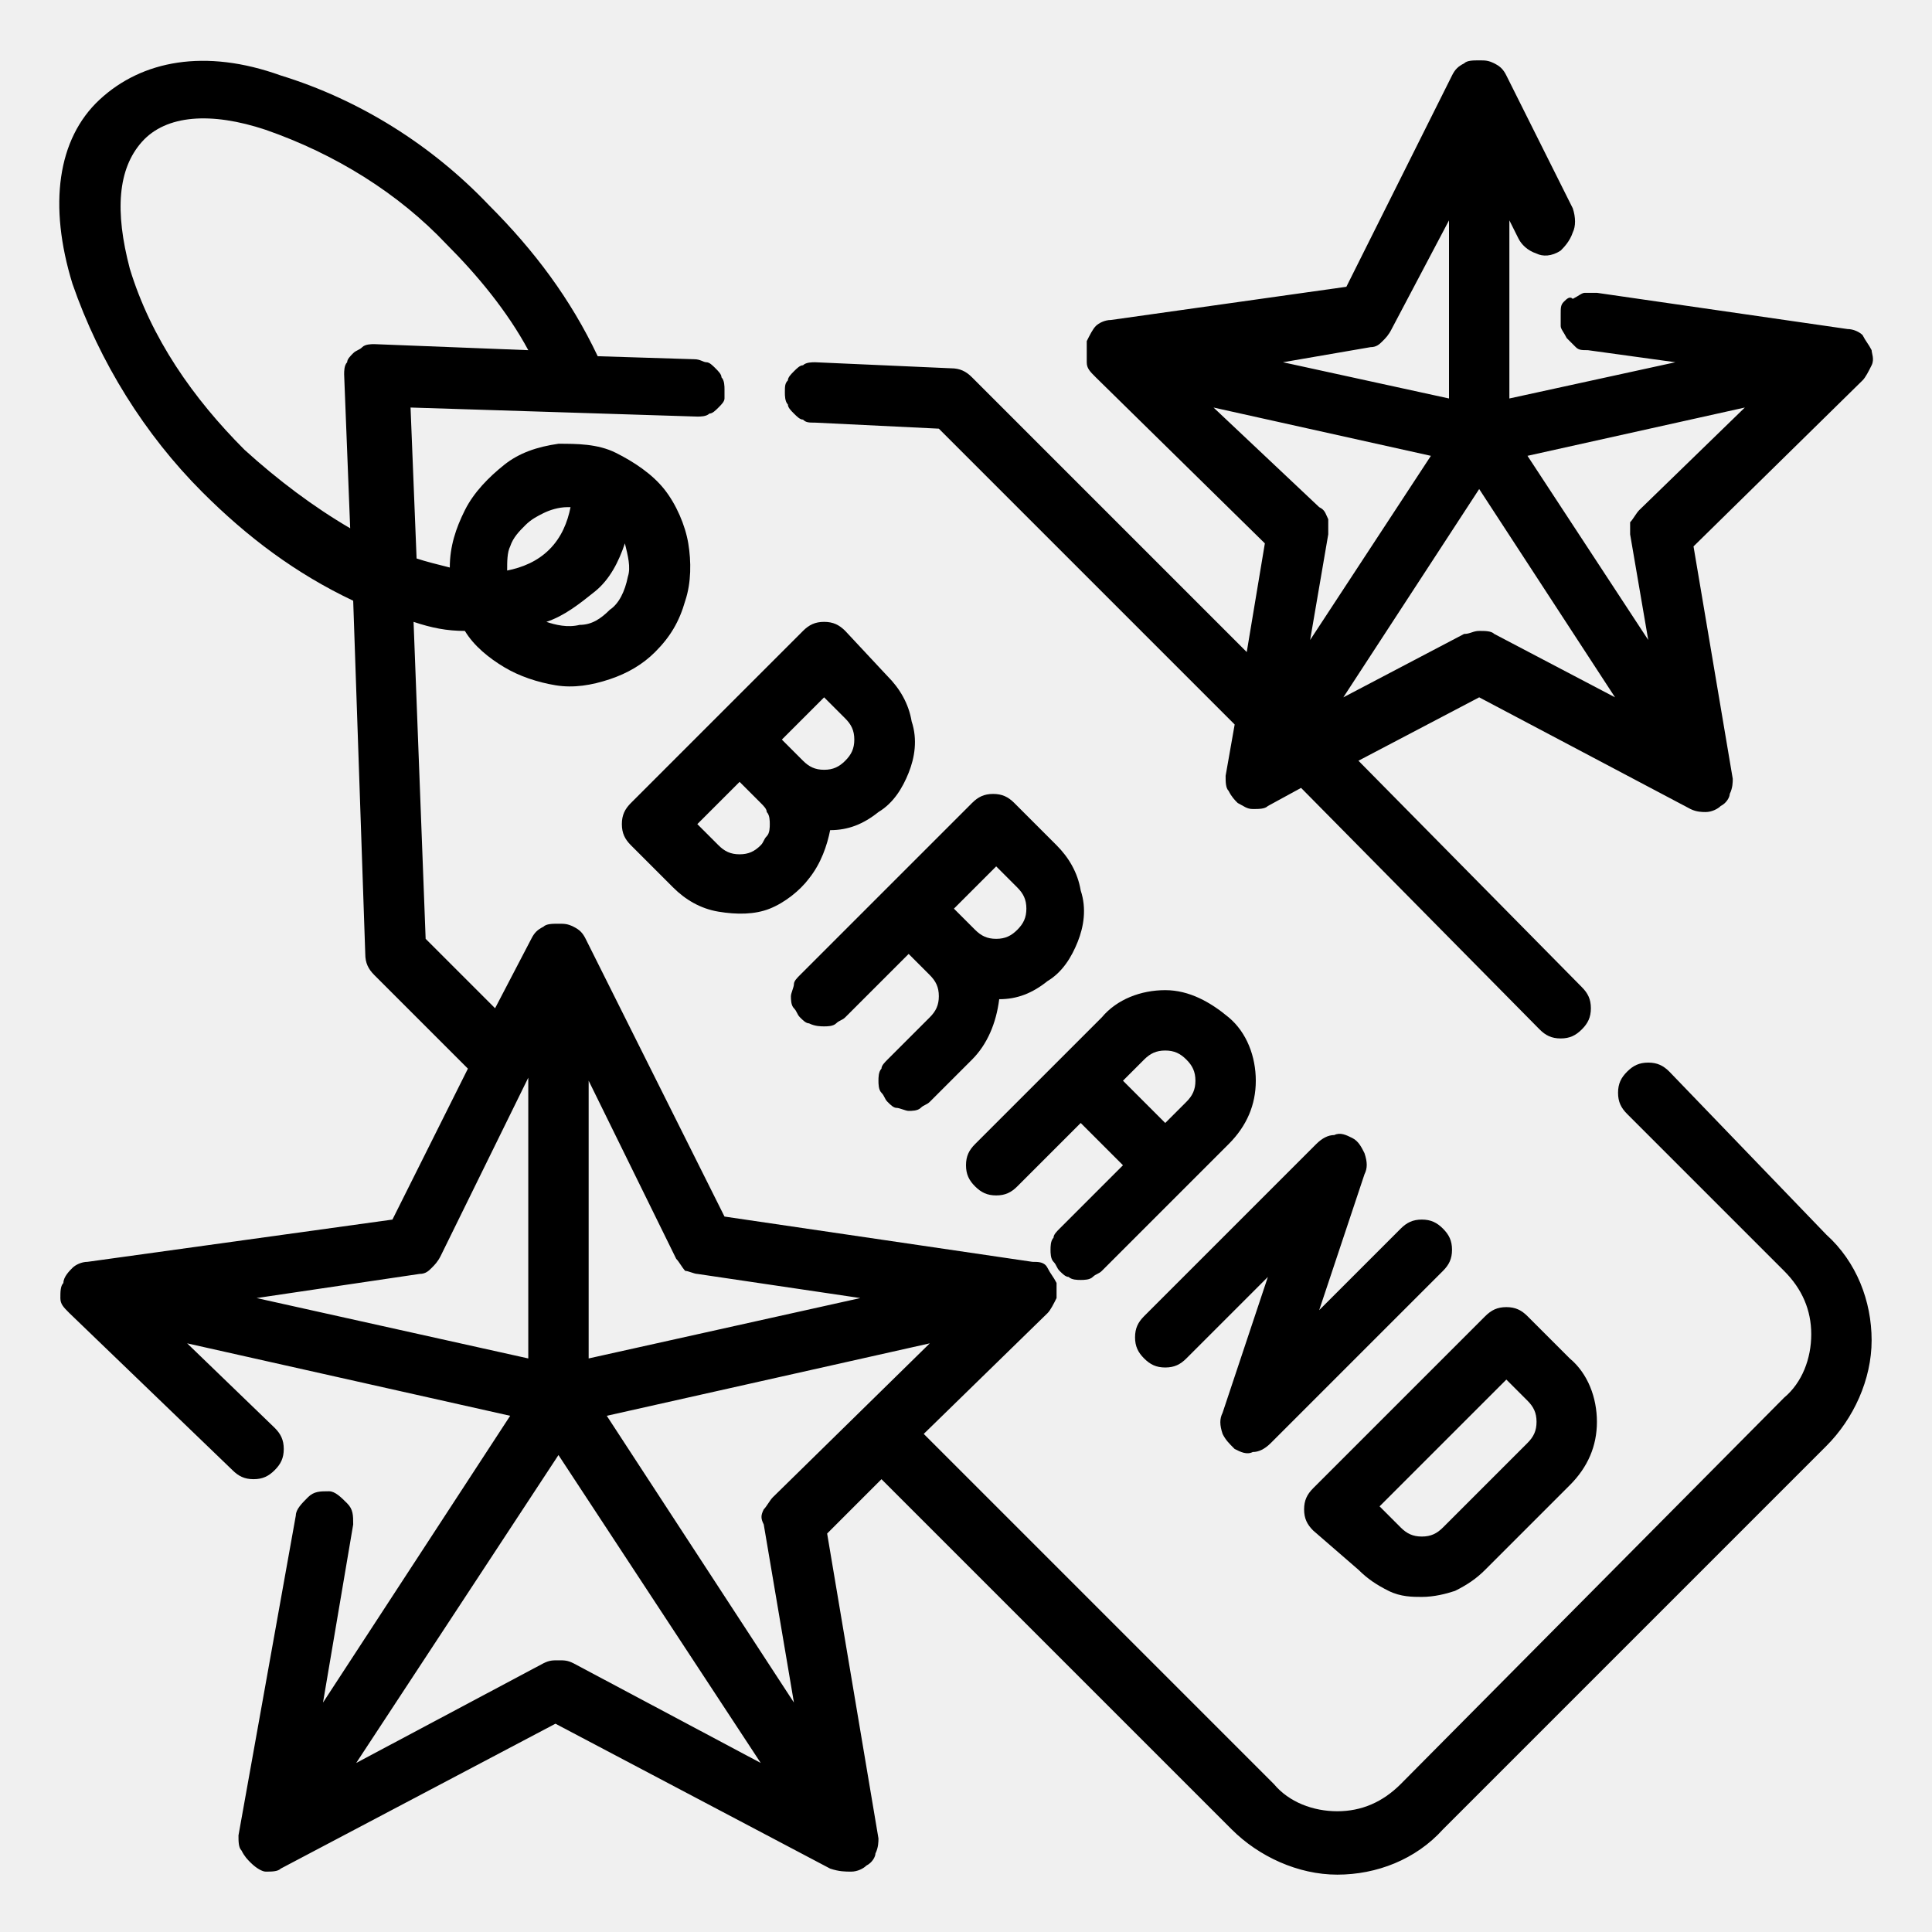
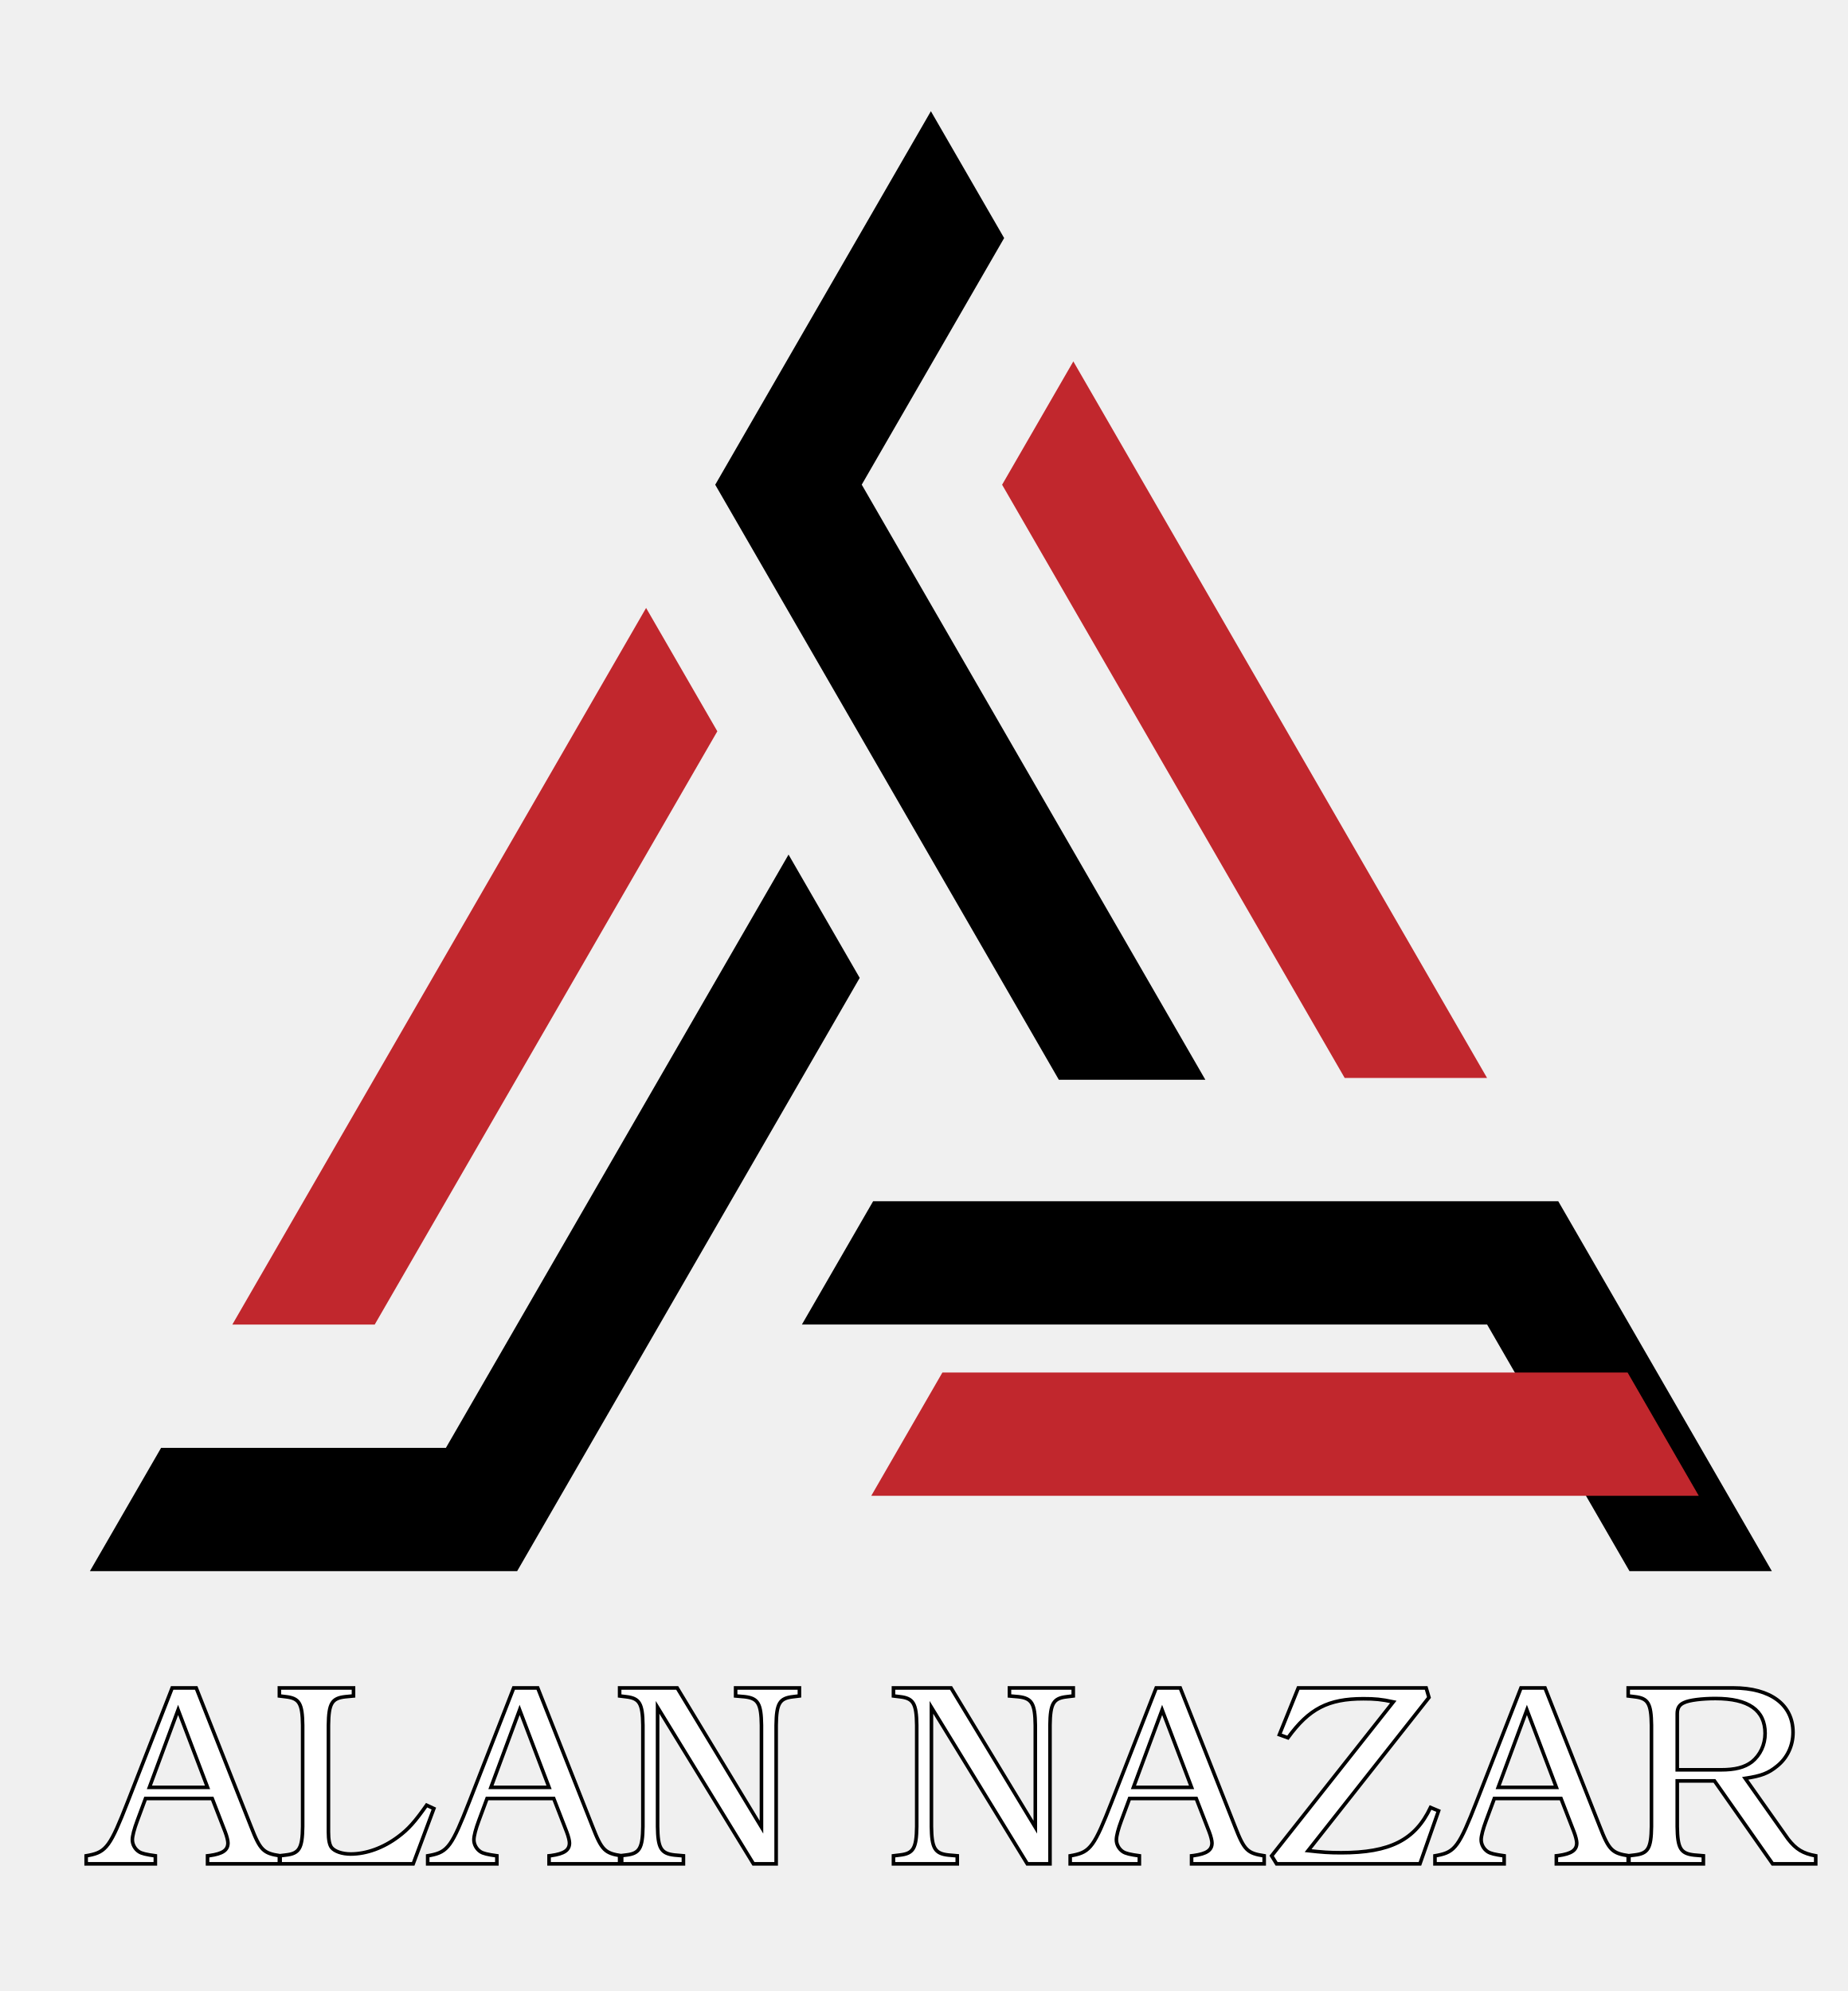
- <svg xmlns="http://www.w3.org/2000/svg" version="1.1" id="Layer_1" x="0px" y="0px" viewBox="0 0 64 64" style="enable-background:new 0 0 64 64;" xml:space="preserve">
+ <svg xmlns="http://www.w3.org/2000/svg" id="Layer_1" data-name="Layer 1" viewBox="0 0 515 555">
  <defs>
-     <linearGradient id="logo-gradient" x1="50%" y1="0%" x2="50%" y2="100%">
-       <stop offset="0%" stop-color="color-1">
-         <animate attributeName="stop-color" values="#5200ff; #17404e; #5200ff" dur="4s" repeatCount="indefinite" />
-       </stop>
-       <stop offset="50%" stop-color="color-2">
-         <animate attributeName="stop-color" values="#17404e; #5200ff; #17404e" dur="6s" repeatCount="indefinite" />
-       </stop>
-       <stop offset="100%" stop-color="color-3">
-         <animate attributeName="stop-color" values="#5200ff; #17404e; #5200ff" dur="4s" repeatCount="indefinite" />
-       </stop>
-     </linearGradient>
+     <style>
+       .cls-1 {
+         fill: #c1272d;
+       }
+ 
+       .cls-1, .cls-2 {
+         stroke-width: 0px;
+       }
+ 
+       .cls-1, .cls-2, .cls-3 {
+         fill-rule: evenodd;
+       }
+ 
+       .cls-4 {
+         fill: #fff;
+         font-family: BookmanOldStyle, 'Bookman Old Style';
+         font-size: 72px;
+       }
+ 
+       .cls-4, .cls-3 {
+         stroke: #000;
+         stroke-miterlimit: 10;
+       }
+     </style>
  </defs>
-   <g fill="url('#logo-gradient')">
-     <path d="M27,14l4.1,0.2l9.8,9.8l-0.3,1.7c0,0.2,0,0.4,0.1,0.5c0.1,0.2,0.2,0.3,0.3,0.4c0.2,0.1,0.3,0.2,0.5,0.2   c0.2,0,0.4,0,0.5-0.1l1.1-0.6l7.9,8c0.2,0.2,0.4,0.3,0.7,0.3c0.3,0,0.5-0.1,0.7-0.3c0.2-0.2,0.3-0.4,0.3-0.7s-0.1-0.5-0.3-0.7   L45,25.2l4-2.1l7,3.7c0.2,0.1,0.4,0.1,0.5,0.1c0.2,0,0.4-0.1,0.5-0.2c0.2-0.1,0.3-0.3,0.3-0.4c0.1-0.2,0.1-0.4,0.1-0.5l-1.3-7.7   l5.6-5.5c0.1-0.1,0.2-0.3,0.3-0.5s0-0.4,0-0.5c-0.1-0.2-0.2-0.3-0.3-0.5c-0.1-0.1-0.3-0.2-0.5-0.2l-8.3-1.2c-0.1,0-0.3,0-0.4,0   c-0.1,0-0.2,0.1-0.4,0.2C52,9.8,51.9,9.9,51.8,10c-0.1,0.1-0.1,0.2-0.1,0.4c0,0.1,0,0.3,0,0.4c0,0.1,0.1,0.2,0.2,0.4   c0.1,0.1,0.2,0.2,0.3,0.3c0.1,0.1,0.2,0.1,0.4,0.1l2.9,0.4L50,13.2V7.3l0.3,0.6c0.1,0.2,0.3,0.4,0.6,0.5c0.2,0.1,0.5,0.1,0.8-0.1   C51.8,8.2,52,8,52.1,7.7c0.1-0.2,0.1-0.5,0-0.8l-2.2-4.4c-0.1-0.2-0.2-0.3-0.4-0.4S49.2,2,49,2c-0.2,0-0.4,0-0.5,0.1   c-0.2,0.1-0.3,0.2-0.4,0.4l-3.5,7l-7.8,1.1c-0.2,0-0.4,0.1-0.5,0.2c-0.1,0.1-0.2,0.3-0.3,0.5C36,11.6,36,11.8,36,12   c0,0.2,0.1,0.3,0.3,0.5l5.6,5.5l-0.6,3.6l-9.1-9.1c-0.2-0.2-0.4-0.3-0.7-0.3L27,12c-0.1,0-0.3,0-0.4,0.1c-0.1,0-0.2,0.1-0.3,0.2   c-0.1,0.1-0.2,0.2-0.2,0.3C26,12.7,26,12.8,26,13c0,0.1,0,0.3,0.1,0.4c0,0.1,0.1,0.2,0.2,0.3c0.1,0.1,0.2,0.2,0.3,0.2   C26.7,14,26.8,14,27,14z M48.5,21l-4,2.1l4.5-6.9l4.5,6.9l-4-2.1c-0.1-0.1-0.3-0.1-0.5-0.1S48.7,21,48.5,21z M54,17.7l0.6,3.5   l-4-6.1l7.2-1.6l-3.5,3.4c-0.1,0.1-0.2,0.3-0.3,0.4C54,17.4,54,17.6,54,17.7L54,17.7z M45.4,11.5c0.2,0,0.3-0.1,0.4-0.2   c0.1-0.1,0.2-0.2,0.3-0.4L48,7.3v5.9l-5.5-1.2L45.4,11.5z M40.2,13.5l7.2,1.6l-4,6.1l0.6-3.5c0-0.2,0-0.3,0-0.5   c-0.1-0.2-0.1-0.3-0.3-0.4L40.2,13.5z" />
-     <path d="M55.3,35.5c-0.2-0.2-0.4-0.3-0.7-0.3c-0.3,0-0.5,0.1-0.7,0.3s-0.3,0.4-0.3,0.7c0,0.3,0.1,0.5,0.3,0.7l5.2,5.2   c0.6,0.6,0.9,1.3,0.9,2.1s-0.3,1.6-0.9,2.1L46.4,59.1c-0.6,0.6-1.3,0.9-2.1,0.9c-0.8,0-1.6-0.3-2.1-0.9L30.6,47.5l4.1-4   c0.1-0.1,0.2-0.3,0.3-0.5c0-0.2,0-0.4,0-0.5c-0.1-0.2-0.2-0.3-0.3-0.5s-0.3-0.2-0.5-0.2L24,40.3l-4.6-9.2c-0.1-0.2-0.2-0.3-0.4-0.4   c-0.2-0.1-0.3-0.1-0.5-0.1s-0.4,0-0.5,0.1c-0.2,0.1-0.3,0.2-0.4,0.4l-1.2,2.3l-2.3-2.3l-0.4-10.5c0.6,0.2,1.1,0.3,1.7,0.3   c0.3,0.5,0.8,0.9,1.3,1.2c0.5,0.3,1.1,0.5,1.7,0.6c0.6,0.1,1.2,0,1.8-0.2c0.6-0.2,1.1-0.5,1.5-0.9c0.5-0.5,0.8-1,1-1.7   c0.2-0.6,0.2-1.3,0.1-1.9c-0.1-0.6-0.4-1.3-0.8-1.8c-0.4-0.5-1-0.9-1.6-1.2c-0.6-0.3-1.3-0.3-1.9-0.3c-0.7,0.1-1.3,0.3-1.8,0.7   c-0.5,0.4-1,0.9-1.3,1.5c-0.3,0.6-0.5,1.2-0.5,1.9c-0.4-0.1-0.8-0.2-1.1-0.3l-0.2-5l9.5,0.3c0.1,0,0.3,0,0.4-0.1   c0.1,0,0.2-0.1,0.3-0.2c0.1-0.1,0.2-0.2,0.2-0.3C24,13.1,24,13,24,12.9c0-0.1,0-0.3-0.1-0.4c0-0.1-0.1-0.2-0.2-0.3   c-0.1-0.1-0.2-0.2-0.3-0.2s-0.2-0.1-0.4-0.1l-3.2-0.1c-0.9-1.9-2.1-3.5-3.6-5c-1.9-2-4.3-3.5-6.9-4.3C6.8,1.6,4.7,2,3.3,3.3   S1.6,6.8,2.4,9.4c0.9,2.6,2.4,5,4.3,6.9c1.5,1.5,3.1,2.7,5,3.6l0.4,11.7c0,0.3,0.1,0.5,0.3,0.7l3.1,3.1l-2.5,5L2.9,41.8   c-0.2,0-0.4,0.1-0.5,0.2c-0.1,0.1-0.3,0.3-0.3,0.5C2,42.6,2,42.8,2,43c0,0.2,0.1,0.3,0.3,0.5l5.4,5.2C7.9,48.9,8.1,49,8.4,49   c0.3,0,0.5-0.1,0.7-0.3c0.2-0.2,0.3-0.4,0.3-0.7c0-0.3-0.1-0.5-0.3-0.7l-2.9-2.8l10.7,2.4l-6.2,9.5l1-5.9c0-0.3,0-0.5-0.2-0.7   c-0.2-0.2-0.4-0.4-0.6-0.4c-0.3,0-0.5,0-0.7,0.2c-0.2,0.2-0.4,0.4-0.4,0.6L7.9,60.8c0,0.2,0,0.4,0.1,0.5c0.1,0.2,0.2,0.3,0.3,0.4   C8.5,61.9,8.7,62,8.8,62c0.2,0,0.4,0,0.5-0.1l9.1-4.8l9.1,4.8C27.8,62,28,62,28.2,62c0.2,0,0.4-0.1,0.5-0.2   c0.2-0.1,0.3-0.3,0.3-0.4c0.1-0.2,0.1-0.4,0.1-0.5l-1.7-10.1l1.8-1.8l11.6,11.6c0.9,0.9,2.2,1.5,3.5,1.5s2.6-0.5,3.5-1.5l12.7-12.7   c0.9-0.9,1.5-2.2,1.5-3.5c0-1.3-0.5-2.6-1.5-3.5L55.3,35.5z M20.2,20.2c-0.3,0.3-0.6,0.5-1,0.5c-0.4,0.1-0.8,0-1.1-0.1   c0.6-0.2,1.1-0.6,1.6-1c0.5-0.4,0.8-1,1-1.6c0.1,0.4,0.2,0.8,0.1,1.1C20.7,19.6,20.5,20,20.2,20.2L20.2,20.2z M17.4,17.4   c0.2-0.2,0.4-0.3,0.6-0.4c0.2-0.1,0.5-0.2,0.8-0.2c0,0,0.1,0,0.1,0c-0.1,0.5-0.3,1-0.7,1.4c-0.4,0.4-0.9,0.6-1.4,0.7   c0-0.3,0-0.6,0.1-0.8C17,17.8,17.2,17.6,17.4,17.4z M8.1,14.9c-1.7-1.7-3.1-3.7-3.8-6C3.8,7,3.9,5.6,4.7,4.7s2.3-1,4.1-0.4   c2.3,0.8,4.4,2.1,6,3.8c1,1,2,2.2,2.7,3.5l-5.1-0.2c-0.1,0-0.3,0-0.4,0.1c-0.1,0.1-0.2,0.1-0.3,0.2c-0.1,0.1-0.2,0.2-0.2,0.3   c-0.1,0.1-0.1,0.3-0.1,0.4l0.2,5.1C10.4,16.8,9.2,15.9,8.1,14.9L8.1,14.9z M23.1,42.2l5.4,0.8l-9,2v-9.2l2.9,5.9   c0.1,0.1,0.2,0.3,0.3,0.4C22.8,42.1,23,42.2,23.1,42.2z M8.5,43l5.4-0.8c0.2,0,0.3-0.1,0.4-0.2c0.1-0.1,0.2-0.2,0.3-0.4l2.9-5.9V45   L8.5,43z M18,55.1l-6.2,3.3l6.7-10.2l6.7,10.2L19,55.1C18.8,55,18.7,55,18.5,55S18.2,55,18,55.1L18,55.1z M25.3,50.5l1,5.9   l-6.2-9.5l10.7-2.4l-5.2,5.1c-0.1,0.1-0.2,0.3-0.3,0.4C25.2,50.2,25.2,50.3,25.3,50.5L25.3,50.5z" />
-     <g>
-       <path d="M27.5,27.5c0.6,0,1.1-0.2,1.6-0.6c0.5-0.3,0.8-0.8,1-1.3c0.2-0.5,0.3-1.1,0.1-1.7c-0.1-0.6-0.4-1.1-0.8-1.5L28,20.9    c-0.2-0.2-0.4-0.3-0.7-0.3c-0.3,0-0.5,0.1-0.7,0.3l-5.7,5.7c-0.2,0.2-0.3,0.4-0.3,0.7c0,0.3,0.1,0.5,0.3,0.7l1.4,1.4    c0.4,0.4,0.9,0.7,1.5,0.8c0.6,0.1,1.2,0.1,1.7-0.1c0.5-0.2,1-0.6,1.3-1C27.2,28.6,27.4,28,27.5,27.5L27.5,27.5z M27.3,23.1    l0.7,0.7c0.2,0.2,0.3,0.4,0.3,0.7c0,0.3-0.1,0.5-0.3,0.7c-0.2,0.2-0.4,0.3-0.7,0.3c-0.3,0-0.5-0.1-0.7-0.3l-0.7-0.7L27.3,23.1z     M25.2,28c-0.2,0.2-0.4,0.3-0.7,0.3S24,28.2,23.8,28l-0.7-0.7l1.4-1.4l0.7,0.7c0.1,0.1,0.2,0.2,0.2,0.3c0.1,0.1,0.1,0.3,0.1,0.4    c0,0.1,0,0.3-0.1,0.4C25.3,27.8,25.3,27.9,25.2,28L25.2,28z" />
-       <path d="M29.4,35.1c-0.1,0.1-0.2,0.2-0.2,0.3c-0.1,0.1-0.1,0.3-0.1,0.4c0,0.1,0,0.3,0.1,0.4c0.1,0.1,0.1,0.2,0.2,0.3    c0.1,0.1,0.2,0.2,0.3,0.2s0.3,0.1,0.4,0.1c0.1,0,0.3,0,0.4-0.1c0.1-0.1,0.2-0.1,0.3-0.2l1.4-1.4c0.5-0.5,0.8-1.2,0.9-2    c0.6,0,1.1-0.2,1.6-0.6c0.5-0.3,0.8-0.8,1-1.3c0.2-0.5,0.3-1.1,0.1-1.7c-0.1-0.6-0.4-1.1-0.8-1.5l-1.4-1.4    c-0.2-0.2-0.4-0.3-0.7-0.3c-0.3,0-0.5,0.1-0.7,0.3l-5.7,5.7c-0.1,0.1-0.2,0.2-0.2,0.3s-0.1,0.3-0.1,0.4c0,0.1,0,0.3,0.1,0.4    c0.1,0.1,0.1,0.2,0.2,0.3c0.1,0.1,0.2,0.2,0.3,0.2C27,34,27.2,34,27.3,34c0.1,0,0.3,0,0.4-0.1c0.1-0.1,0.2-0.1,0.3-0.2l2.1-2.1    l0.7,0.7c0.2,0.2,0.3,0.4,0.3,0.7c0,0.3-0.1,0.5-0.3,0.7L29.4,35.1z M33,28.7l0.7,0.7c0.2,0.2,0.3,0.4,0.3,0.7s-0.1,0.5-0.3,0.7    c-0.2,0.2-0.4,0.3-0.7,0.3s-0.5-0.1-0.7-0.3l-0.7-0.7L33,28.7z" />
-       <path d="M35.1,40.7c-0.1,0.1-0.2,0.2-0.2,0.3c-0.1,0.1-0.1,0.3-0.1,0.4c0,0.1,0,0.3,0.1,0.4c0.1,0.1,0.1,0.2,0.2,0.3    c0.1,0.1,0.2,0.2,0.3,0.2c0.1,0.1,0.3,0.1,0.4,0.1c0.1,0,0.3,0,0.4-0.1c0.1-0.1,0.2-0.1,0.3-0.2l4.2-4.2c0.6-0.6,0.9-1.3,0.9-2.1    c0-0.8-0.3-1.6-0.9-2.1c-0.6-0.5-1.3-0.9-2.1-0.9c-0.8,0-1.6,0.3-2.1,0.9l-4.2,4.2c-0.2,0.2-0.3,0.4-0.3,0.7    c0,0.3,0.1,0.5,0.3,0.7c0.2,0.2,0.4,0.3,0.7,0.3c0.3,0,0.5-0.1,0.7-0.3l2.1-2.1l1.4,1.4L35.1,40.7z M37.2,35.8l0.7-0.7    c0.2-0.2,0.4-0.3,0.7-0.3c0.3,0,0.5,0.1,0.7,0.3c0.2,0.2,0.3,0.4,0.3,0.7c0,0.3-0.1,0.5-0.3,0.7l-0.7,0.7L37.2,35.8z" />
-       <path d="M40.9,48c0.2,0.1,0.4,0.2,0.6,0.1c0.2,0,0.4-0.1,0.6-0.3l5.7-5.7c0.2-0.2,0.3-0.4,0.3-0.7c0-0.3-0.1-0.5-0.3-0.7    c-0.2-0.2-0.4-0.3-0.7-0.3s-0.5,0.1-0.7,0.3l-2.7,2.7l1.5-4.5c0.1-0.2,0.1-0.4,0-0.7c-0.1-0.2-0.2-0.4-0.4-0.5    c-0.2-0.1-0.4-0.2-0.6-0.1c-0.2,0-0.4,0.1-0.6,0.3l-5.7,5.7c-0.2,0.2-0.3,0.4-0.3,0.7s0.1,0.5,0.3,0.7c0.2,0.2,0.4,0.3,0.7,0.3    s0.5-0.1,0.7-0.3l2.7-2.7l-1.5,4.5c-0.1,0.2-0.1,0.4,0,0.7C40.6,47.7,40.7,47.8,40.9,48z" />
-       <path d="M45,52c0.3,0.3,0.6,0.5,1,0.7c0.4,0.2,0.8,0.2,1.1,0.2c0.4,0,0.8-0.1,1.1-0.2c0.4-0.2,0.7-0.4,1-0.7l2.8-2.8    c0.6-0.6,0.9-1.3,0.9-2.1c0-0.8-0.3-1.6-0.9-2.1l-1.4-1.4c-0.2-0.2-0.4-0.3-0.7-0.3c-0.3,0-0.5,0.1-0.7,0.3l-5.7,5.7    c-0.2,0.2-0.3,0.4-0.3,0.7c0,0.3,0.1,0.5,0.3,0.7L45,52z M49.9,45.7l0.7,0.7c0.2,0.2,0.3,0.4,0.3,0.7c0,0.3-0.1,0.5-0.3,0.7    l-2.8,2.8c-0.2,0.2-0.4,0.3-0.7,0.3c-0.3,0-0.5-0.1-0.7-0.3l-0.7-0.7L49.9,45.7z" />
-     </g>
-   </g>
+   <path class="cls-2" d="M219.77,238.22l-17.98,31.13c-25.84,44.75-51.67,89.49-77.51,134.24H44.9l-19.84,34.37h119.07l87.42-151.42,8.05-13.95-19.83-34.37Z" />
+   <polygon class="cls-1" points="172.02 252.17 199.92 203.85 180.07 169.47 142.26 234.98 64.75 369.23 104.43 369.23 172.02 252.17" />
+   <path class="cls-3" d="M335.07,300.49l-17.97-31.13h0c-25.84-44.76-51.67-89.51-77.51-134.26l39.69-68.74-19.84-34.36-59.53,103.12,87.43,151.42,8.05,13.95h39.68Z" />
+   <path class="cls-2" d="M434.29,334.85h-190.95l-19.85,34.37h190.97l39.68,68.74h39.68l-59.53-103.11Z" />
+   <polygon class="cls-1" points="346.87 252.17 374.77 300.49 414.45 300.49 376.63 234.98 299.14 100.74 279.29 135.12 346.87 252.17" />
+   <polygon class="cls-1" points="318.45 382.59 318.45 382.59 262.65 382.59 242.82 416.96 318.45 416.96 473.45 416.96 453.61 382.59 318.45 382.59" />
+   <text class="cls-4" transform="translate(26.67 519.55)">
+     <tspan x="0" y="0">ALAN NAZAR</tspan>
+   </text>
</svg>
